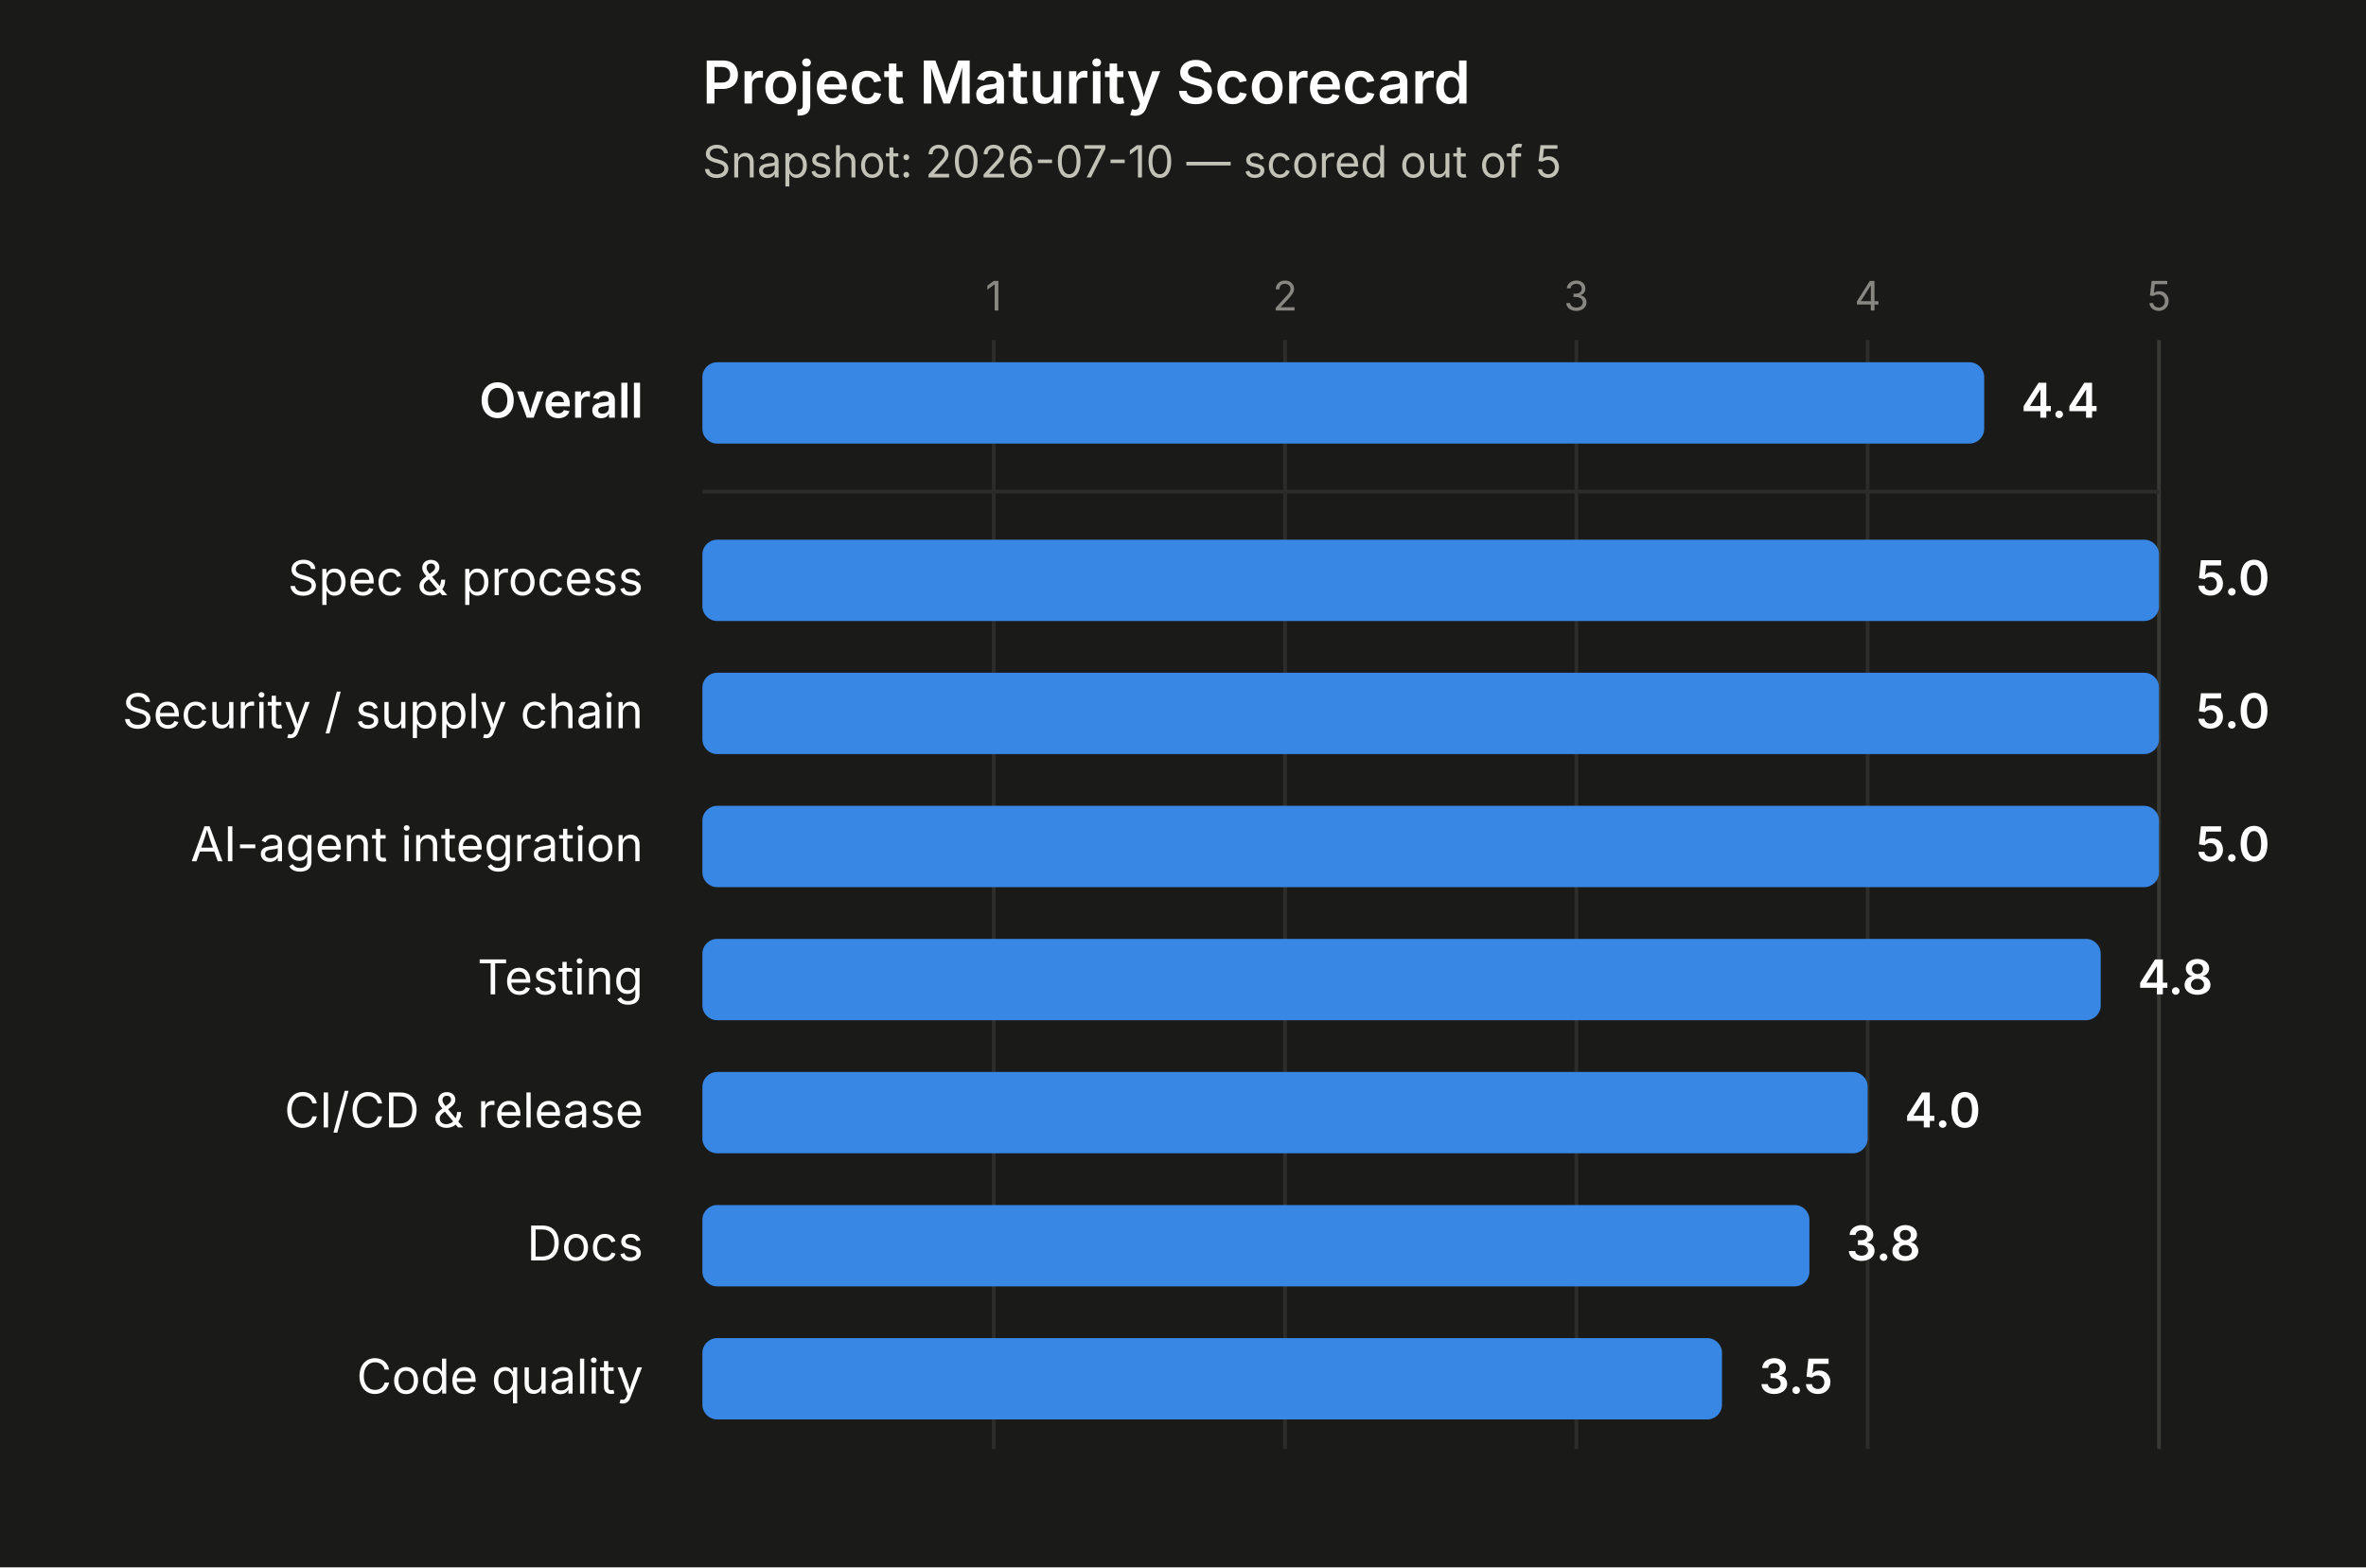
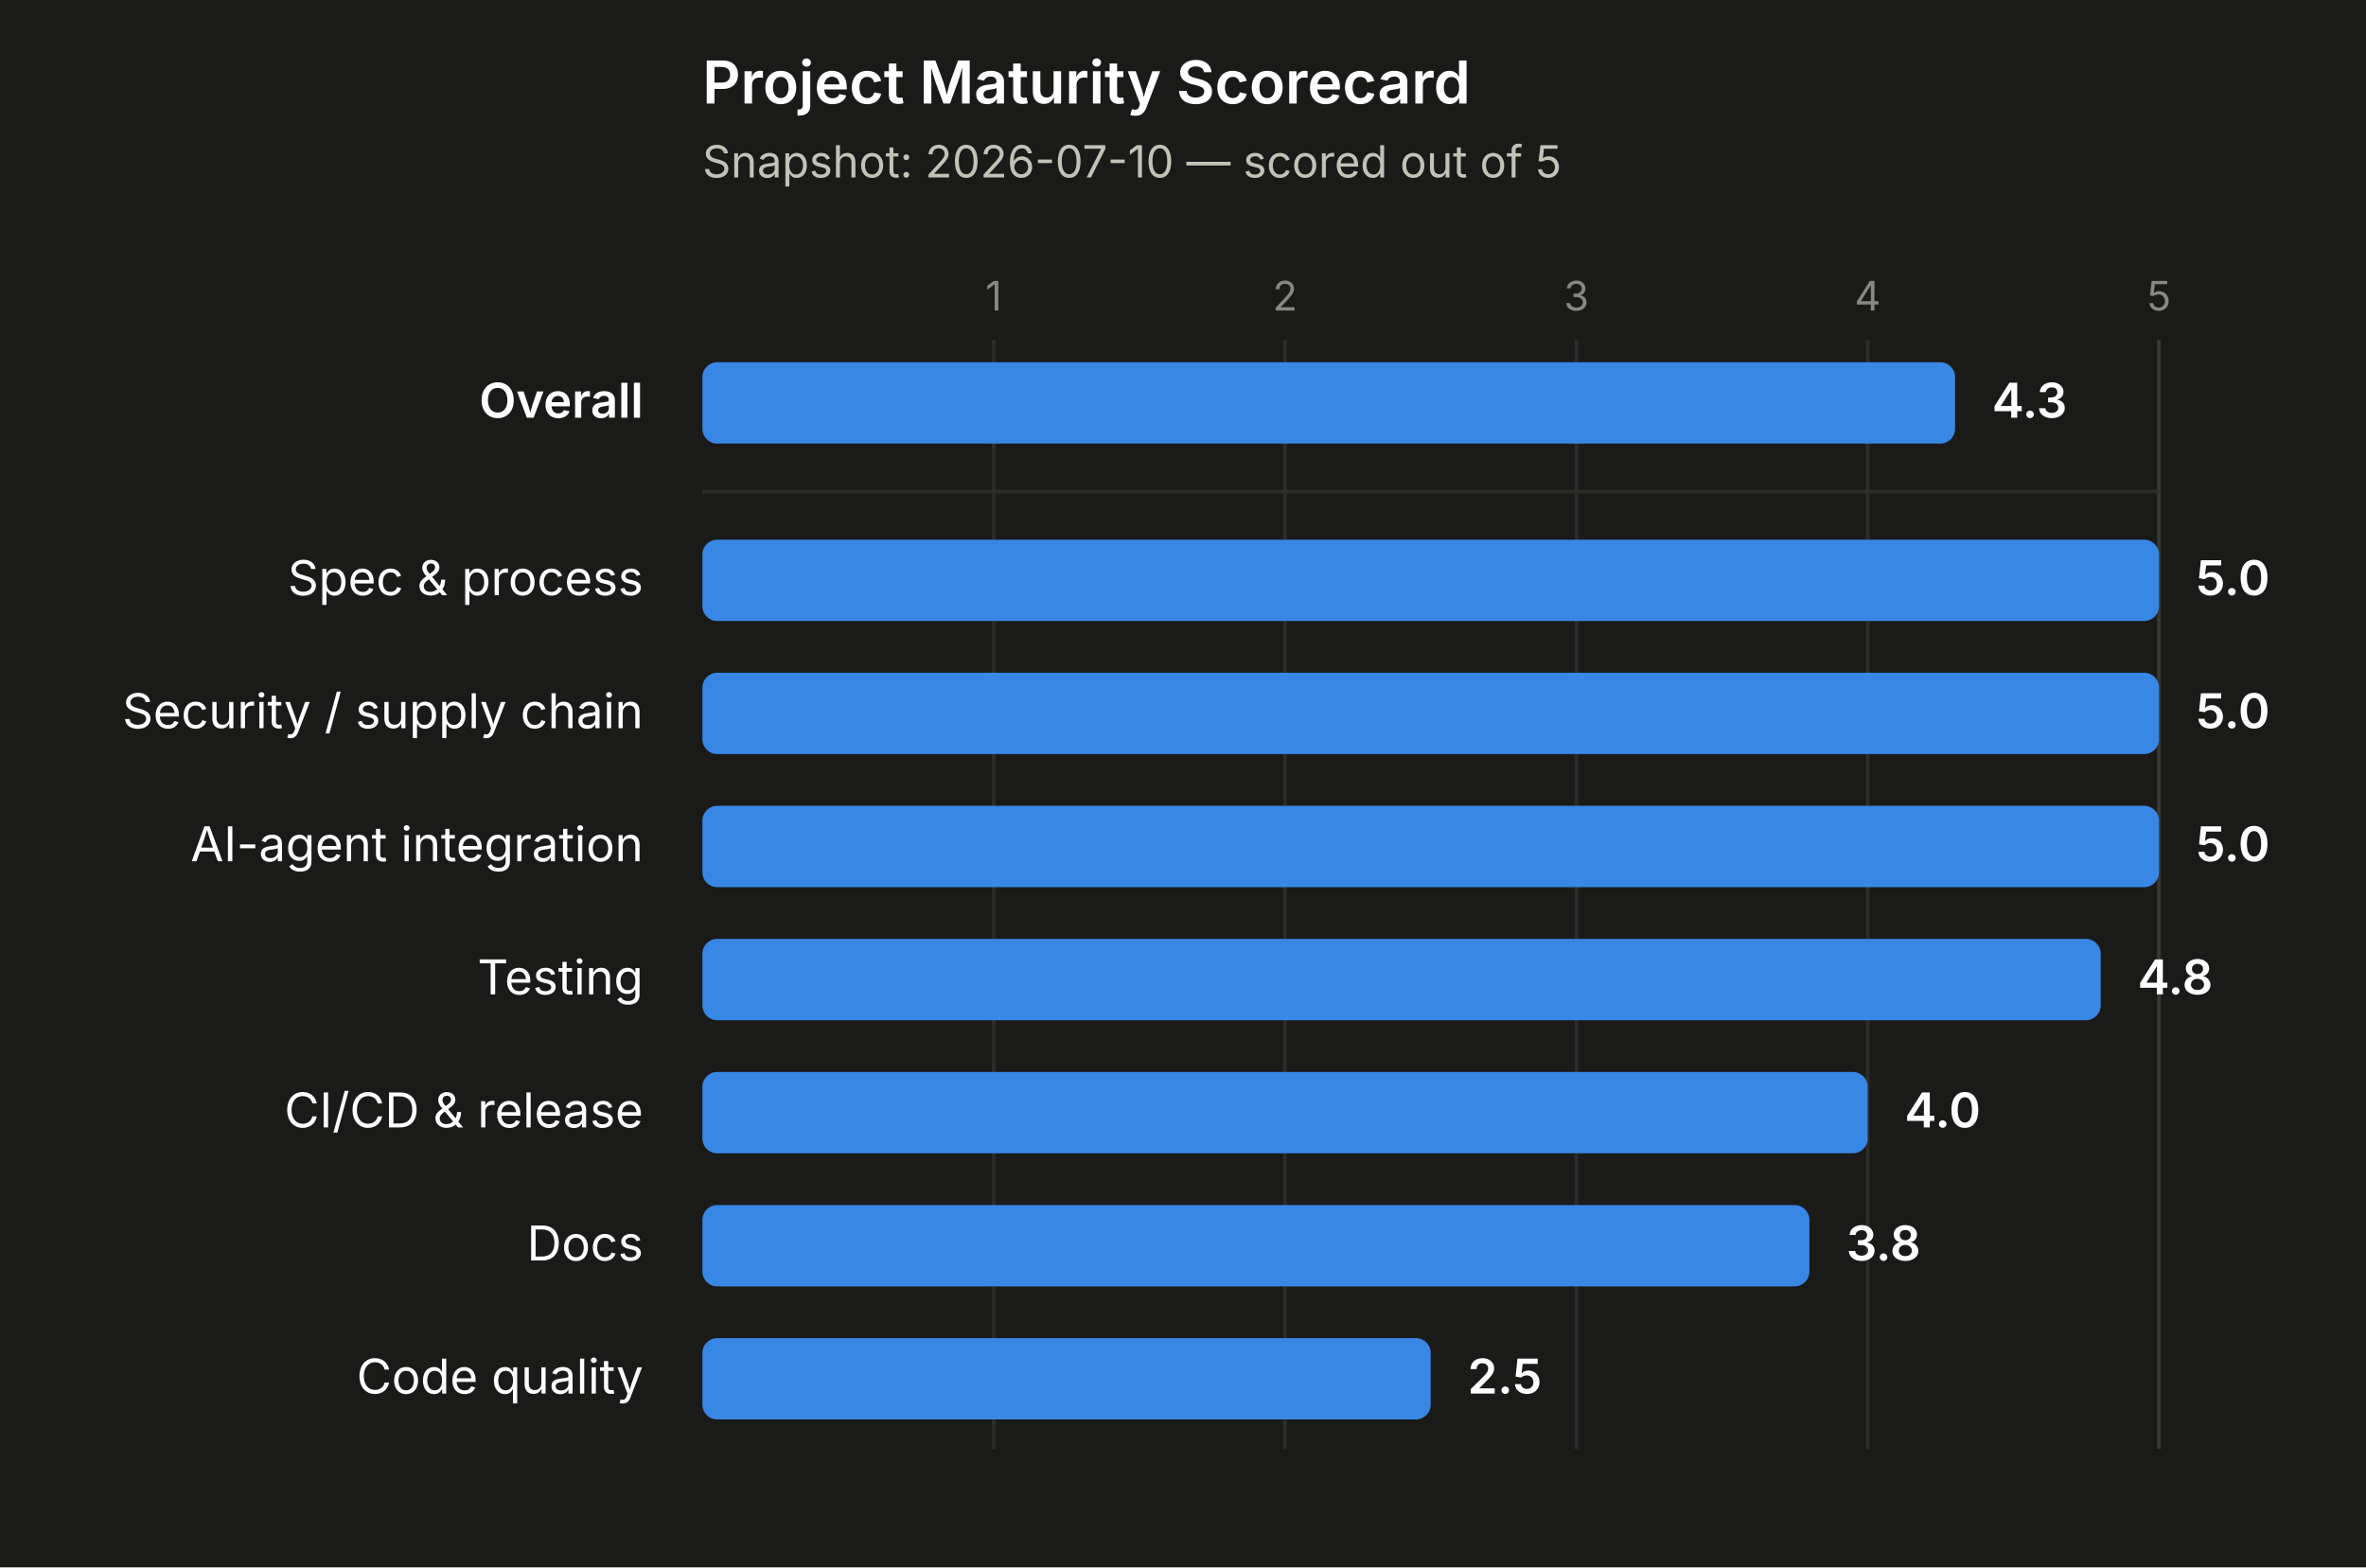
<svg xmlns="http://www.w3.org/2000/svg" width="640" height="424" viewBox="0 0 640 424">
  <rect x="0" y="0" width="640" height="424" fill="#1a1a19" />
  <text x="190" y="28" font-size="16" font-weight="600" fill="#ffffff" font-family="system-ui, -apple-system, 'Segoe UI', sans-serif">Project Maturity Scorecard</text>
  <text x="190" y="48" font-size="12" fill="#c3c2b7" font-family="system-ui, -apple-system, 'Segoe UI', sans-serif">Snapshot: 2026-07-10 — scored out of 5</text>
  <line x1="268.8" y1="92" x2="268.8" y2="392" stroke="#2c2c2a" stroke-width="1" />
  <text x="268.8" y="84" font-size="11" fill="#898781" text-anchor="middle" font-family="system-ui, -apple-system, 'Segoe UI', sans-serif">1</text>
  <line x1="347.6" y1="92" x2="347.6" y2="392" stroke="#2c2c2a" stroke-width="1" />
  <text x="347.6" y="84" font-size="11" fill="#898781" text-anchor="middle" font-family="system-ui, -apple-system, 'Segoe UI', sans-serif">2</text>
  <line x1="426.4" y1="92" x2="426.4" y2="392" stroke="#2c2c2a" stroke-width="1" />
  <text x="426.4" y="84" font-size="11" fill="#898781" text-anchor="middle" font-family="system-ui, -apple-system, 'Segoe UI', sans-serif">3</text>
  <line x1="505.2" y1="92" x2="505.2" y2="392" stroke="#2c2c2a" stroke-width="1" />
  <text x="505.2" y="84" font-size="11" fill="#898781" text-anchor="middle" font-family="system-ui, -apple-system, 'Segoe UI', sans-serif">4</text>
  <line x1="584" y1="92" x2="584" y2="392" stroke="#383835" stroke-width="1" />
  <text x="584" y="84" font-size="11" fill="#898781" text-anchor="middle" font-family="system-ui, -apple-system, 'Segoe UI', sans-serif">5</text>
  <line x1="190" y1="133" x2="584" y2="133" stroke="#2c2c2a" stroke-width="1" />
  <text x="174" y="113" font-size="13" font-weight="600" fill="#ffffff" text-anchor="end" font-family="system-ui, -apple-system, 'Segoe UI', sans-serif">Overall</text>
-   <rect x="190" y="98" width="346.72" height="22" rx="4" ry="4" fill="#3987e5" />
-   <text x="546.72" y="113" font-size="13" font-weight="600" fill="#ffffff" font-family="system-ui, -apple-system, 'Segoe UI', sans-serif">4.4</text>
+   <rect x="190" y="98" width="338.84" height="22" rx="4" ry="4" fill="#3987e5" />
+   <text x="538.84" y="113" font-size="13" font-weight="600" fill="#ffffff" font-family="system-ui, -apple-system, 'Segoe UI', sans-serif">4.3</text>
  <text x="174" y="161" font-size="13" font-weight="400" fill="#ffffff" text-anchor="end" font-family="system-ui, -apple-system, 'Segoe UI', sans-serif">Spec &amp; process</text>
  <rect x="190" y="146" width="394" height="22" rx="4" ry="4" fill="#3987e5" />
  <text x="594" y="161" font-size="13" font-weight="600" fill="#ffffff" font-family="system-ui, -apple-system, 'Segoe UI', sans-serif">5.0</text>
  <text x="174" y="197" font-size="13" font-weight="400" fill="#ffffff" text-anchor="end" font-family="system-ui, -apple-system, 'Segoe UI', sans-serif">Security / supply chain</text>
  <rect x="190" y="182" width="394" height="22" rx="4" ry="4" fill="#3987e5" />
  <text x="594" y="197" font-size="13" font-weight="600" fill="#ffffff" font-family="system-ui, -apple-system, 'Segoe UI', sans-serif">5.0</text>
  <text x="174" y="233" font-size="13" font-weight="400" fill="#ffffff" text-anchor="end" font-family="system-ui, -apple-system, 'Segoe UI', sans-serif">AI-agent integration</text>
  <rect x="190" y="218" width="394" height="22" rx="4" ry="4" fill="#3987e5" />
  <text x="594" y="233" font-size="13" font-weight="600" fill="#ffffff" font-family="system-ui, -apple-system, 'Segoe UI', sans-serif">5.0</text>
  <text x="174" y="269" font-size="13" font-weight="400" fill="#ffffff" text-anchor="end" font-family="system-ui, -apple-system, 'Segoe UI', sans-serif">Testing</text>
  <rect x="190" y="254" width="378.24" height="22" rx="4" ry="4" fill="#3987e5" />
  <text x="578.24" y="269" font-size="13" font-weight="600" fill="#ffffff" font-family="system-ui, -apple-system, 'Segoe UI', sans-serif">4.8</text>
  <text x="174" y="305" font-size="13" font-weight="400" fill="#ffffff" text-anchor="end" font-family="system-ui, -apple-system, 'Segoe UI', sans-serif">CI/CD &amp; release</text>
  <rect x="190" y="290" width="315.2" height="22" rx="4" ry="4" fill="#3987e5" />
  <text x="515.2" y="305" font-size="13" font-weight="600" fill="#ffffff" font-family="system-ui, -apple-system, 'Segoe UI', sans-serif">4.0</text>
  <text x="174" y="341" font-size="13" font-weight="400" fill="#ffffff" text-anchor="end" font-family="system-ui, -apple-system, 'Segoe UI', sans-serif">Docs</text>
  <rect x="190" y="326" width="299.44" height="22" rx="4" ry="4" fill="#3987e5" />
  <text x="499.44" y="341" font-size="13" font-weight="600" fill="#ffffff" font-family="system-ui, -apple-system, 'Segoe UI', sans-serif">3.8</text>
  <text x="174" y="377" font-size="13" font-weight="400" fill="#ffffff" text-anchor="end" font-family="system-ui, -apple-system, 'Segoe UI', sans-serif">Code quality</text>
-   <rect x="190" y="362" width="275.8" height="22" rx="4" ry="4" fill="#3987e5" />
-   <text x="475.8" y="377" font-size="13" font-weight="600" fill="#ffffff" font-family="system-ui, -apple-system, 'Segoe UI', sans-serif">3.5</text>
+   <rect x="190" y="362" width="197" height="22" rx="4" ry="4" fill="#3987e5" />
+   <text x="397" y="377" font-size="13" font-weight="600" fill="#ffffff" font-family="system-ui, -apple-system, 'Segoe UI', sans-serif">2.5</text>
</svg>
